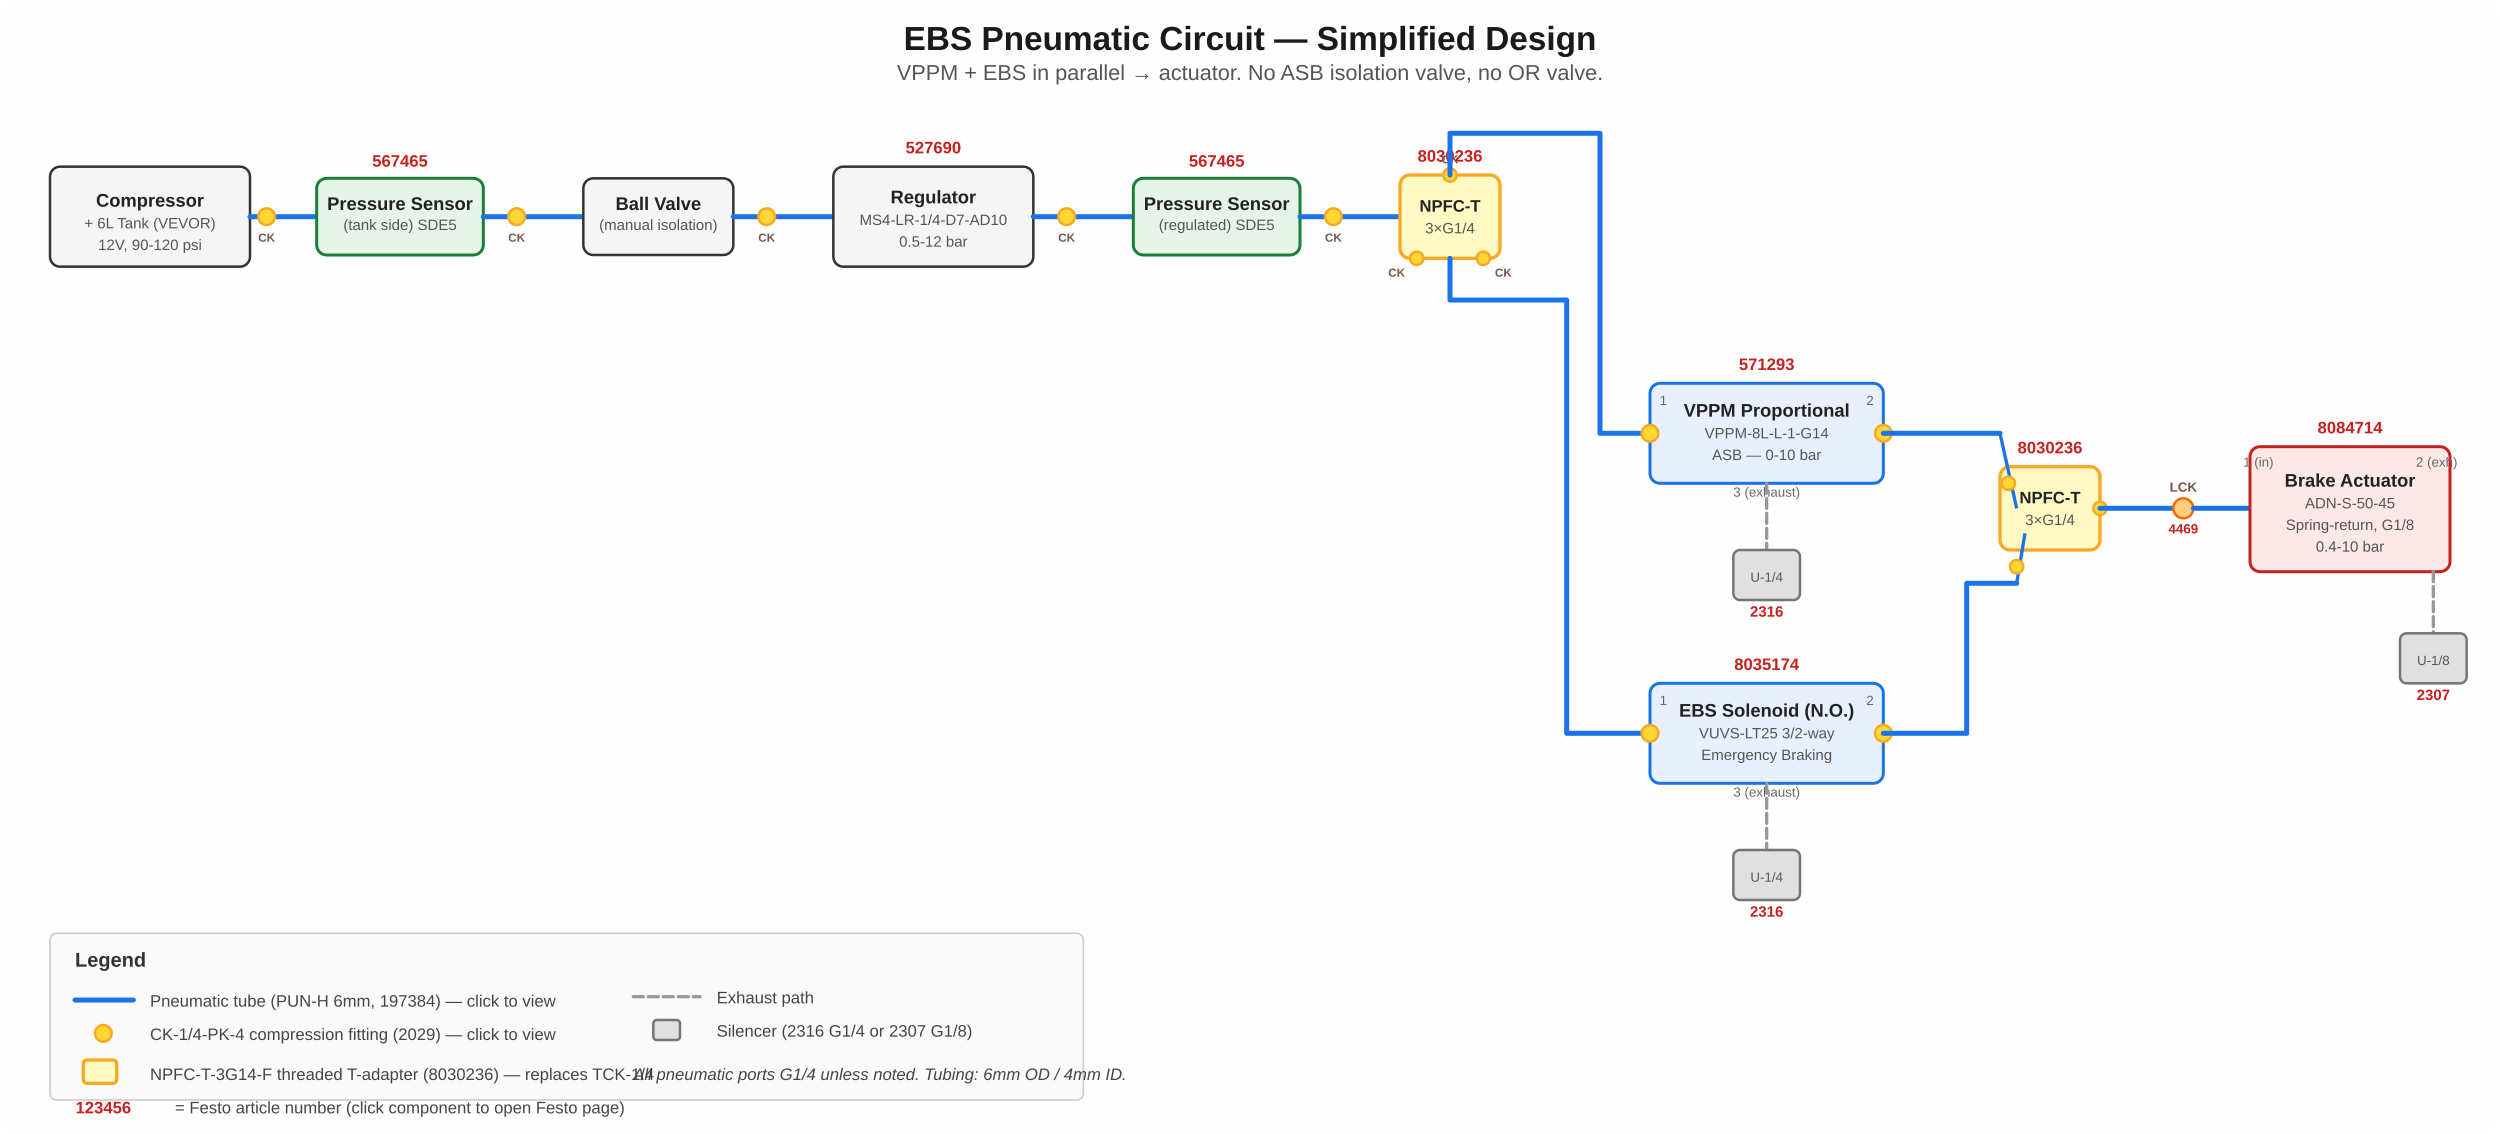
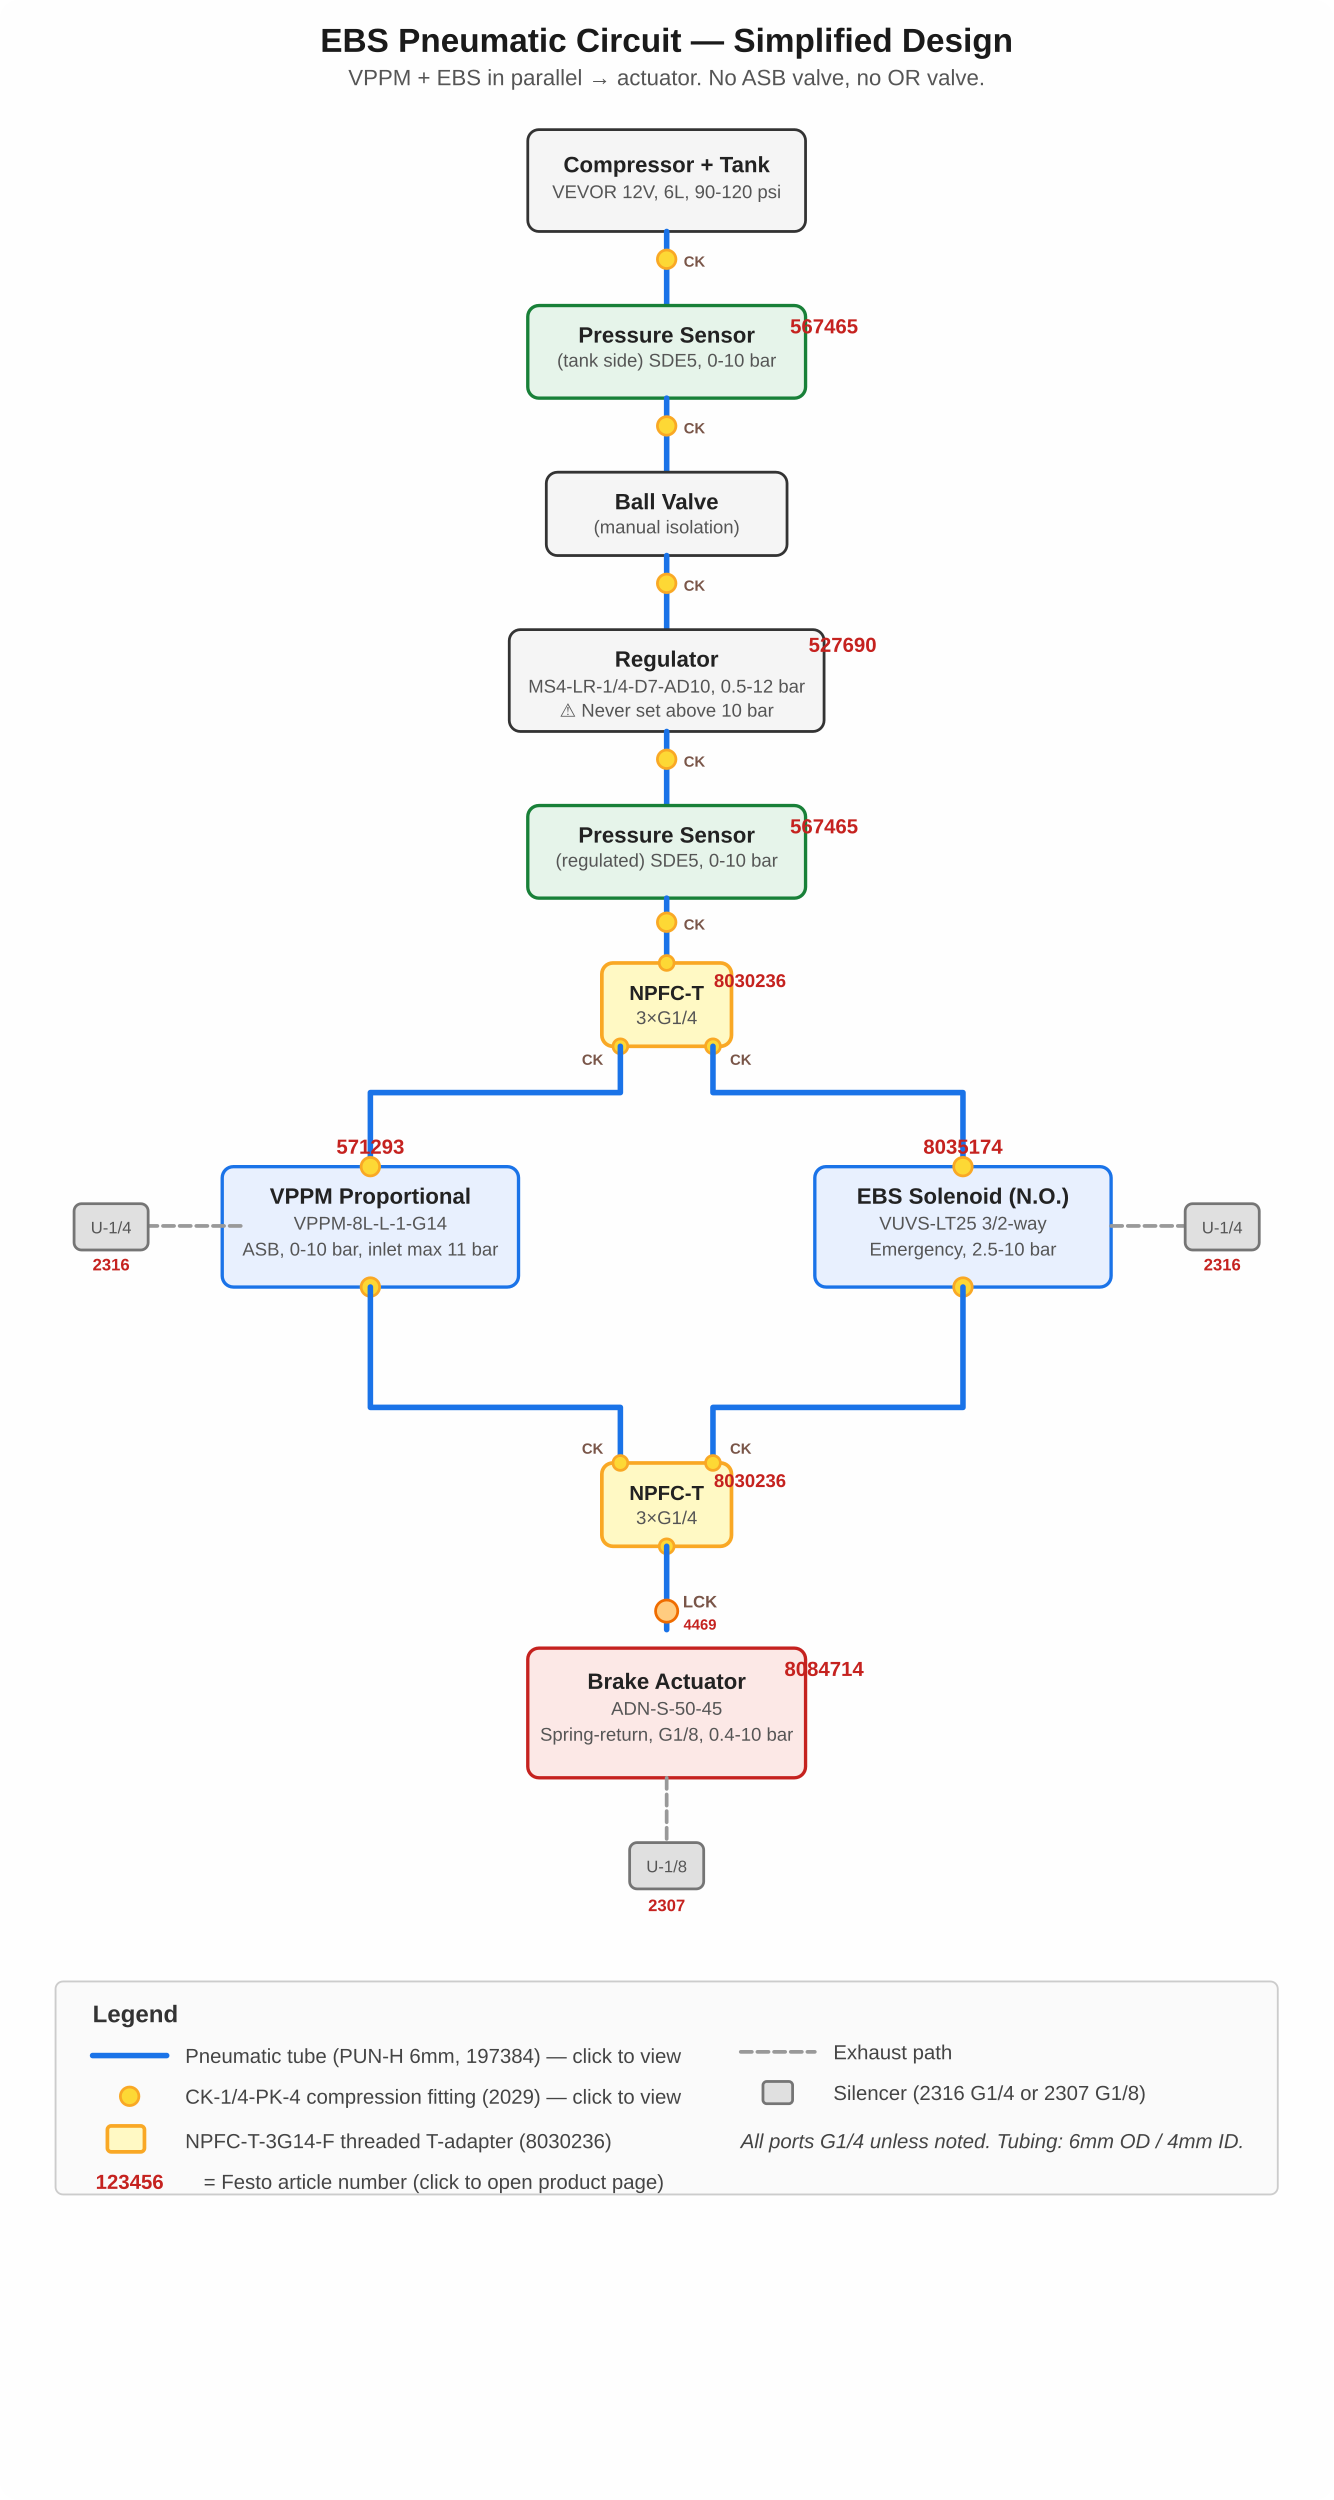
- <svg xmlns="http://www.w3.org/2000/svg" xmlns:xlink="http://www.w3.org/1999/xlink" viewBox="0 0 1500 680" width="1500" height="680">
+ <svg xmlns="http://www.w3.org/2000/svg" xmlns:xlink="http://www.w3.org/1999/xlink" viewBox="0 0 720 1350" width="720" height="1350">
  <style>
    text { font-family: 'Segoe UI', Arial, Helvetica, sans-serif; }
-     .title { font-size: 20px; font-weight: bold; fill: #1a1a1a; }
-     .subtitle { font-size: 13px; fill: #555; }
+     .title { font-size: 18px; font-weight: bold; fill: #1a1a1a; }
+     .subtitle { font-size: 12px; fill: #555; }
    .comp-box { fill: #f5f5f5; stroke: #333; stroke-width: 1.5; rx: 6; }
    .comp-box-valve { fill: #e8f0fe; stroke: #1a73e8; stroke-width: 1.8; rx: 6; }
    .comp-box-actuator { fill: #fce8e6; stroke: #c5221f; stroke-width: 1.8; rx: 6; }
    .comp-box-sensor { fill: #e6f4ea; stroke: #188038; stroke-width: 1.8; rx: 6; }
-     .comp-label { font-size: 11px; font-weight: 600; fill: #222; text-anchor: middle; }
-     .comp-detail { font-size: 9px; fill: #555; text-anchor: middle; }
-     .ref-num { font-size: 10px; font-weight: bold; fill: #c5221f; text-anchor: middle; }
-     .port-label { font-size: 8px; fill: #666; text-anchor: middle; }
+     .comp-label { font-size: 12px; font-weight: 600; fill: #222; text-anchor: middle; }
+     .comp-detail { font-size: 10px; fill: #555; text-anchor: middle; }
+     .ref-num { font-size: 11px; font-weight: bold; fill: #c5221f; text-anchor: middle; }
+     .port-label { font-size: 9px; fill: #666; text-anchor: middle; }
    .tube { fill: none; stroke: #1a73e8; stroke-width: 3; stroke-linecap: round; stroke-linejoin: round; }
    .tube-exhaust { fill: none; stroke: #999; stroke-width: 2; stroke-dasharray: 6,3; stroke-linecap: round; }
    .ck-fitting { fill: #fdd835; stroke: #f9a825; stroke-width: 1.5; }
-     .ck-label { font-size: 7px; fill: #795548; text-anchor: middle; font-weight: 600; }
+     .ck-label { font-size: 8px; fill: #795548; text-anchor: middle; font-weight: 600; }
    .silencer { fill: #e0e0e0; stroke: #757575; stroke-width: 1.5; }
-     .silencer-label { font-size: 9px; fill: #555; text-anchor: middle; }
    .npfc-t { fill: #fff9c4; stroke: #f9a825; stroke-width: 2; }
    .legend-box { fill: #fafafa; stroke: #ccc; stroke-width: 1; rx: 4; }
    a:hover .comp-box, a:hover .comp-box-valve, a:hover .comp-box-actuator, a:hover .comp-box-sensor {
      stroke-width: 3; filter: drop-shadow(0 2px 4px rgba(0,0,0,0.2));
    }
    a:hover .tube { stroke-width: 4; }
    a:hover .ck-fitting { stroke-width: 2.5; filter: drop-shadow(0 1px 3px rgba(0,0,0,0.3)); }
  </style>
-   <rect width="1500" height="680" fill="#fefefe" rx="12" />
-   <text x="750" y="30" text-anchor="middle" class="title">EBS Pneumatic Circuit — Simplified Design</text>
-   <text x="750" y="48" text-anchor="middle" class="subtitle">VPPM + EBS in parallel → actuator. No ASB isolation valve, no OR valve.</text>
+   <rect width="720" height="1350" fill="#fefefe" rx="10" />
+   <text x="360" y="28" text-anchor="middle" class="title">EBS Pneumatic Circuit — Simplified Design</text>
+   <text x="360" y="46" text-anchor="middle" class="subtitle">VPPM + EBS in parallel → actuator. No ASB valve, no OR valve.</text>
  <g>
-     <rect x="30" y="100" width="120" height="60" class="comp-box" />
-     <text x="90" y="124" class="comp-label">Compressor</text>
-     <text x="90" y="137" class="comp-detail">+ 6L Tank (VEVOR)</text>
-     <text x="90" y="150" class="comp-detail">12V, 90-120 psi</text>
+     <rect x="285" y="70" width="150" height="55" class="comp-box" />
+     <text x="360" y="93" class="comp-label">Compressor + Tank</text>
+     <text x="360" y="107" class="comp-detail">VEVOR 12V, 6L, 90-120 psi</text>
  </g>
  <a xlink:href="https://www.festo.com/es/es/a/197384/" target="_blank">
-     <line x1="150" y1="130" x2="190" y2="130" class="tube" />
-   </a>
-   <a xlink:href="https://www.festo.com/es/es/a/2029/" target="_blank">
-     <circle cx="160" cy="130" r="5" class="ck-fitting" />
-     <text x="160" y="145" class="ck-label">CK</text>
+     <line x1="360" y1="125" x2="360" y2="165" class="tube" />
+   </a>
+   <a xlink:href="https://www.festo.com/es/es/a/2029/" target="_blank">
+     <circle cx="360" cy="140" r="5" class="ck-fitting" />
+     <text x="375" y="144" class="ck-label">CK</text>
  </a>
  <a xlink:href="https://www.festo.com/es/es/a/567465/" target="_blank">
-     <rect x="190" y="107" width="100" height="46" class="comp-box-sensor" />
-     <text x="240" y="126" class="comp-label">Pressure Sensor</text>
-     <text x="240" y="138" class="comp-detail">(tank side) SDE5</text>
-     <text x="240" y="100" class="ref-num">567465</text>
-   </a>
-   <a xlink:href="https://www.festo.com/es/es/a/197384/" target="_blank">
-     <line x1="290" y1="130" x2="350" y2="130" class="tube" />
-   </a>
-   <a xlink:href="https://www.festo.com/es/es/a/2029/" target="_blank">
-     <circle cx="310" cy="130" r="5" class="ck-fitting" />
-     <text x="310" y="145" class="ck-label">CK</text>
+     <rect x="285" y="165" width="150" height="50" class="comp-box-sensor" />
+     <text x="360" y="185" class="comp-label">Pressure Sensor</text>
+     <text x="360" y="198" class="comp-detail">(tank side) SDE5, 0-10 bar</text>
+     <text x="445" y="180" class="ref-num">567465</text>
+   </a>
+   <a xlink:href="https://www.festo.com/es/es/a/197384/" target="_blank">
+     <line x1="360" y1="215" x2="360" y2="255" class="tube" />
+   </a>
+   <a xlink:href="https://www.festo.com/es/es/a/2029/" target="_blank">
+     <circle cx="360" cy="230" r="5" class="ck-fitting" />
+     <text x="375" y="234" class="ck-label">CK</text>
  </a>
  <g>
-     <rect x="350" y="107" width="90" height="46" class="comp-box" />
-     <text x="395" y="126" class="comp-label">Ball Valve</text>
-     <text x="395" y="138" class="comp-detail">(manual isolation)</text>
+     <rect x="295" y="255" width="130" height="45" class="comp-box" />
+     <text x="360" y="275" class="comp-label">Ball Valve</text>
+     <text x="360" y="288" class="comp-detail">(manual isolation)</text>
  </g>
  <a xlink:href="https://www.festo.com/es/es/a/197384/" target="_blank">
-     <line x1="440" y1="130" x2="500" y2="130" class="tube" />
-   </a>
-   <a xlink:href="https://www.festo.com/es/es/a/2029/" target="_blank">
-     <circle cx="460" cy="130" r="5" class="ck-fitting" />
-     <text x="460" y="145" class="ck-label">CK</text>
+     <line x1="360" y1="300" x2="360" y2="340" class="tube" />
+   </a>
+   <a xlink:href="https://www.festo.com/es/es/a/2029/" target="_blank">
+     <circle cx="360" cy="315" r="5" class="ck-fitting" />
+     <text x="375" y="319" class="ck-label">CK</text>
  </a>
  <a xlink:href="https://www.festo.com/es/es/a/527690/" target="_blank">
-     <rect x="500" y="100" width="120" height="60" class="comp-box" />
-     <text x="560" y="122" class="comp-label">Regulator</text>
-     <text x="560" y="135" class="comp-detail">MS4-LR-1/4-D7-AD10</text>
-     <text x="560" y="148" class="comp-detail">0.5-12 bar</text>
-     <text x="560" y="92" class="ref-num">527690</text>
-   </a>
-   <a xlink:href="https://www.festo.com/es/es/a/197384/" target="_blank">
-     <line x1="620" y1="130" x2="680" y2="130" class="tube" />
-   </a>
-   <a xlink:href="https://www.festo.com/es/es/a/2029/" target="_blank">
-     <circle cx="640" cy="130" r="5" class="ck-fitting" />
-     <text x="640" y="145" class="ck-label">CK</text>
+     <rect x="275" y="340" width="170" height="55" class="comp-box" />
+     <text x="360" y="360" class="comp-label">Regulator</text>
+     <text x="360" y="374" class="comp-detail">MS4-LR-1/4-D7-AD10, 0.5-12 bar</text>
+     <text x="360" y="387" class="comp-detail">⚠ Never set above 10 bar</text>
+     <text x="455" y="352" class="ref-num">527690</text>
+   </a>
+   <a xlink:href="https://www.festo.com/es/es/a/197384/" target="_blank">
+     <line x1="360" y1="395" x2="360" y2="435" class="tube" />
+   </a>
+   <a xlink:href="https://www.festo.com/es/es/a/2029/" target="_blank">
+     <circle cx="360" cy="410" r="5" class="ck-fitting" />
+     <text x="375" y="414" class="ck-label">CK</text>
  </a>
  <a xlink:href="https://www.festo.com/es/es/a/567465/" target="_blank">
-     <rect x="680" y="107" width="100" height="46" class="comp-box-sensor" />
-     <text x="730" y="126" class="comp-label">Pressure Sensor</text>
-     <text x="730" y="138" class="comp-detail">(regulated) SDE5</text>
-     <text x="730" y="100" class="ref-num">567465</text>
-   </a>
-   <a xlink:href="https://www.festo.com/es/es/a/197384/" target="_blank">
-     <line x1="780" y1="130" x2="840" y2="130" class="tube" />
-   </a>
-   <a xlink:href="https://www.festo.com/es/es/a/2029/" target="_blank">
-     <circle cx="800" cy="130" r="5" class="ck-fitting" />
-     <text x="800" y="145" class="ck-label">CK</text>
+     <rect x="285" y="435" width="150" height="50" class="comp-box-sensor" />
+     <text x="360" y="455" class="comp-label">Pressure Sensor</text>
+     <text x="360" y="468" class="comp-detail">(regulated) SDE5, 0-10 bar</text>
+     <text x="445" y="450" class="ref-num">567465</text>
+   </a>
+   <a xlink:href="https://www.festo.com/es/es/a/197384/" target="_blank">
+     <line x1="360" y1="485" x2="360" y2="520" class="tube" />
+   </a>
+   <a xlink:href="https://www.festo.com/es/es/a/2029/" target="_blank">
+     <circle cx="360" cy="498" r="5" class="ck-fitting" />
+     <text x="375" y="502" class="ck-label">CK</text>
  </a>
  <a xlink:href="https://www.festo.com/es/es/a/8030236/" target="_blank">
-     <rect x="840" y="105" width="60" height="50" class="npfc-t" rx="6" />
-     <text x="870" y="127" class="comp-label" style="font-size:10px">NPFC-T</text>
-     <text x="870" y="140" class="comp-detail">3×G1/4</text>
-     <text x="870" y="97" class="ref-num">8030236</text>
-   </a>
-   <a xlink:href="https://www.festo.com/es/es/a/2029/" target="_blank">
-     <circle cx="850" cy="155" r="4" class="ck-fitting" />
-     <text x="838" y="166" class="ck-label">CK</text>
-   </a>
-   <a xlink:href="https://www.festo.com/es/es/a/2029/" target="_blank">
-     <circle cx="890" cy="155" r="4" class="ck-fitting" />
-     <text x="902" y="166" class="ck-label">CK</text>
-   </a>
-   <a xlink:href="https://www.festo.com/es/es/a/2029/" target="_blank">
-     <circle cx="870" cy="105" r="4" class="ck-fitting" />
-     <text x="870" y="98" class="ck-label">CK</text>
-   </a>
-   <a xlink:href="https://www.festo.com/es/es/a/197384/" target="_blank">
-     <polyline points="870,105 870,80 960,80 960,260 990,260" class="tube" />
+     <rect x="325" y="520" width="70" height="45" class="npfc-t" rx="6" />
+     <text x="360" y="540" class="comp-label" style="font-size:11px">NPFC-T</text>
+     <text x="360" y="553" class="comp-detail">3×G1/4</text>
+     <text x="405" y="533" class="ref-num" style="font-size:10px">8030236</text>
+   </a>
+   <a xlink:href="https://www.festo.com/es/es/a/2029/" target="_blank">
+     <circle cx="335" cy="565" r="4" class="ck-fitting" />
+     <text x="320" y="575" class="ck-label">CK</text>
+   </a>
+   <a xlink:href="https://www.festo.com/es/es/a/2029/" target="_blank">
+     <circle cx="385" cy="565" r="4" class="ck-fitting" />
+     <text x="400" y="575" class="ck-label">CK</text>
+   </a>
+   <a xlink:href="https://www.festo.com/es/es/a/2029/" target="_blank">
+     <circle cx="360" cy="520" r="4" class="ck-fitting" />
+   </a>
+   <a xlink:href="https://www.festo.com/es/es/a/197384/" target="_blank">
+     <polyline points="335,565 335,590 200,590 200,630" class="tube" />
+   </a>
+   <a xlink:href="https://www.festo.com/es/es/a/197384/" target="_blank">
+     <polyline points="385,565 385,590 520,590 520,630" class="tube" />
  </a>
  <a xlink:href="https://www.festo.com/es/es/a/571293/" target="_blank">
-     <rect x="990" y="230" width="140" height="60" class="comp-box-valve" />
-     <text x="1060" y="250" class="comp-label">VPPM Proportional</text>
-     <text x="1060" y="263" class="comp-detail">VPPM-8L-L-1-G14</text>
-     <text x="1060" y="276" class="comp-detail">ASB — 0-10 bar</text>
-     <text x="1060" y="222" class="ref-num">571293</text>
-     <text x="998" y="243" class="port-label">1</text>
-     <text x="1122" y="243" class="port-label">2</text>
-     <text x="1060" y="298" class="port-label">3 (exhaust)</text>
-   </a>
-   <a xlink:href="https://www.festo.com/es/es/a/2029/" target="_blank">
-     <circle cx="990" cy="260" r="5" class="ck-fitting" />
-   </a>
-   <a xlink:href="https://www.festo.com/es/es/a/2029/" target="_blank">
-     <circle cx="1130" cy="260" r="5" class="ck-fitting" />
-   </a>
-   <line x1="1060" y1="290" x2="1060" y2="330" class="tube-exhaust" />
+     <rect x="120" y="630" width="160" height="65" class="comp-box-valve" />
+     <text x="200" y="650" class="comp-label">VPPM Proportional</text>
+     <text x="200" y="664" class="comp-detail">VPPM-8L-L-1-G14</text>
+     <text x="200" y="678" class="comp-detail">ASB, 0-10 bar, inlet max 11 bar</text>
+     <text x="200" y="623" class="ref-num">571293</text>
+   </a>
+   <a xlink:href="https://www.festo.com/es/es/a/2029/" target="_blank">
+     <circle cx="200" cy="630" r="5" class="ck-fitting" />
+   </a>
+   <a xlink:href="https://www.festo.com/es/es/a/2029/" target="_blank">
+     <circle cx="200" cy="695" r="5" class="ck-fitting" />
+   </a>
+   <line x1="130" y1="662" x2="80" y2="662" class="tube-exhaust" />
  <a xlink:href="https://www.festo.com/es/es/a/2316/" target="_blank">
-     <rect x="1040" y="330" width="40" height="30" class="silencer" rx="4" />
-     <text x="1060" y="349" class="silencer-label" style="font-size:8px">U-1/4</text>
-     <text x="1060" y="370" class="ref-num" style="font-size:9px">2316</text>
-   </a>
-   <a xlink:href="https://www.festo.com/es/es/a/197384/" target="_blank">
-     <polyline points="870,155 870,180 940,180 940,440 990,440" class="tube" />
+     <rect x="40" y="650" width="40" height="25" class="silencer" rx="4" />
+     <text x="60" y="666" style="font-size:9px;fill:#555;text-anchor:middle;">U-1/4</text>
+     <text x="60" y="686" class="ref-num" style="font-size:9px">2316</text>
  </a>
  <a xlink:href="https://www.festo.com/es/es/a/8035174/" target="_blank">
-     <rect x="990" y="410" width="140" height="60" class="comp-box-valve" />
-     <text x="1060" y="430" class="comp-label">EBS Solenoid (N.O.)</text>
-     <text x="1060" y="443" class="comp-detail">VUVS-LT25 3/2-way</text>
-     <text x="1060" y="456" class="comp-detail">Emergency Braking</text>
-     <text x="1060" y="402" class="ref-num">8035174</text>
-     <text x="998" y="423" class="port-label">1</text>
-     <text x="1122" y="423" class="port-label">2</text>
-     <text x="1060" y="478" class="port-label">3 (exhaust)</text>
-   </a>
-   <a xlink:href="https://www.festo.com/es/es/a/2029/" target="_blank">
-     <circle cx="990" cy="440" r="5" class="ck-fitting" />
-   </a>
-   <a xlink:href="https://www.festo.com/es/es/a/2029/" target="_blank">
-     <circle cx="1130" cy="440" r="5" class="ck-fitting" />
-   </a>
-   <line x1="1060" y1="470" x2="1060" y2="510" class="tube-exhaust" />
+     <rect x="440" y="630" width="160" height="65" class="comp-box-valve" />
+     <text x="520" y="650" class="comp-label">EBS Solenoid (N.O.)</text>
+     <text x="520" y="664" class="comp-detail">VUVS-LT25 3/2-way</text>
+     <text x="520" y="678" class="comp-detail">Emergency, 2.5-10 bar</text>
+     <text x="520" y="623" class="ref-num">8035174</text>
+   </a>
+   <a xlink:href="https://www.festo.com/es/es/a/2029/" target="_blank">
+     <circle cx="520" cy="630" r="5" class="ck-fitting" />
+   </a>
+   <a xlink:href="https://www.festo.com/es/es/a/2029/" target="_blank">
+     <circle cx="520" cy="695" r="5" class="ck-fitting" />
+   </a>
+   <line x1="600" y1="662" x2="650" y2="662" class="tube-exhaust" />
  <a xlink:href="https://www.festo.com/es/es/a/2316/" target="_blank">
-     <rect x="1040" y="510" width="40" height="30" class="silencer" rx="4" />
-     <text x="1060" y="529" class="silencer-label" style="font-size:8px">U-1/4</text>
-     <text x="1060" y="550" class="ref-num" style="font-size:9px">2316</text>
-   </a>
-   <a xlink:href="https://www.festo.com/es/es/a/197384/" target="_blank">
-     <line x1="1130" y1="260" x2="1200" y2="260" class="tube" />
-   </a>
-   <a xlink:href="https://www.festo.com/es/es/a/197384/" target="_blank">
-     <polyline points="1130,440 1180,440 1180,350 1210,350" class="tube" />
+     <rect x="640" y="650" width="40" height="25" class="silencer" rx="4" />
+     <text x="660" y="666" style="font-size:9px;fill:#555;text-anchor:middle;">U-1/4</text>
+     <text x="660" y="686" class="ref-num" style="font-size:9px">2316</text>
+   </a>
+   <a xlink:href="https://www.festo.com/es/es/a/197384/" target="_blank">
+     <polyline points="200,695 200,760 335,760 335,790" class="tube" />
+   </a>
+   <a xlink:href="https://www.festo.com/es/es/a/197384/" target="_blank">
+     <polyline points="520,695 520,760 385,760 385,790" class="tube" />
  </a>
  <a xlink:href="https://www.festo.com/es/es/a/8030236/" target="_blank">
-     <rect x="1200" y="280" width="60" height="50" class="npfc-t" rx="6" />
-     <text x="1230" y="302" class="comp-label" style="font-size:10px">NPFC-T</text>
-     <text x="1230" y="315" class="comp-detail">3×G1/4</text>
-     <text x="1230" y="272" class="ref-num">8030236</text>
-   </a>
-   <line x1="1200" y1="260" x2="1210" y2="305" stroke="#1a73e8" stroke-width="2" />
-   <line x1="1210" y1="350" x2="1215" y2="320" stroke="#1a73e8" stroke-width="2" />
-   <a xlink:href="https://www.festo.com/es/es/a/2029/" target="_blank">
-     <circle cx="1205" cy="290" r="4" class="ck-fitting" />
-   </a>
-   <a xlink:href="https://www.festo.com/es/es/a/2029/" target="_blank">
-     <circle cx="1210" cy="340" r="4" class="ck-fitting" />
-   </a>
-   <a xlink:href="https://www.festo.com/es/es/a/2029/" target="_blank">
-     <circle cx="1260" cy="305" r="4" class="ck-fitting" />
-   </a>
-   <a xlink:href="https://www.festo.com/es/es/a/197384/" target="_blank">
-     <line x1="1260" y1="305" x2="1310" y2="305" class="tube" />
+     <rect x="325" y="790" width="70" height="45" class="npfc-t" rx="6" />
+     <text x="360" y="810" class="comp-label" style="font-size:11px">NPFC-T</text>
+     <text x="360" y="823" class="comp-detail">3×G1/4</text>
+     <text x="405" y="803" class="ref-num" style="font-size:10px">8030236</text>
+   </a>
+   <a xlink:href="https://www.festo.com/es/es/a/2029/" target="_blank">
+     <circle cx="335" cy="790" r="4" class="ck-fitting" />
+     <text x="320" y="785" class="ck-label">CK</text>
+   </a>
+   <a xlink:href="https://www.festo.com/es/es/a/2029/" target="_blank">
+     <circle cx="385" cy="790" r="4" class="ck-fitting" />
+     <text x="400" y="785" class="ck-label">CK</text>
+   </a>
+   <a xlink:href="https://www.festo.com/es/es/a/2029/" target="_blank">
+     <circle cx="360" cy="835" r="4" class="ck-fitting" />
+   </a>
+   <a xlink:href="https://www.festo.com/es/es/a/197384/" target="_blank">
+     <line x1="360" y1="835" x2="360" y2="880" class="tube" />
  </a>
  <a xlink:href="https://www.festo.com/es/es/a/4469/" target="_blank">
-     <circle cx="1310" cy="305" r="6" class="ck-fitting" style="fill:#ffcc80;stroke:#ef6c00;" />
-     <text x="1310" y="295" class="ck-label" style="font-size:8px">LCK</text>
-     <text x="1310" y="320" class="ref-num" style="font-size:8px">4469</text>
-   </a>
-   <a xlink:href="https://www.festo.com/es/es/a/197384/" target="_blank">
-     <line x1="1316" y1="305" x2="1350" y2="305" class="tube" />
+     <circle cx="360" cy="870" r="6" style="fill:#ffcc80;stroke:#ef6c00;stroke-width:1.5;" />
+     <text x="378" y="868" class="ck-label" style="font-size:9px">LCK</text>
+     <text x="378" y="880" class="ref-num" style="font-size:8px">4469</text>
  </a>
  <a xlink:href="https://www.festo.com/gb/en/a/8084714/" target="_blank">
-     <rect x="1350" y="268" width="120" height="75" class="comp-box-actuator" />
-     <text x="1410" y="292" class="comp-label">Brake Actuator</text>
-     <text x="1410" y="305" class="comp-detail">ADN-S-50-45</text>
-     <text x="1410" y="318" class="comp-detail">Spring-return, G1/8</text>
-     <text x="1410" y="331" class="comp-detail">0.4-10 bar</text>
-     <text x="1410" y="260" class="ref-num">8084714</text>
-     <text x="1355" y="280" class="port-label">1 (in)</text>
-     <text x="1462" y="280" class="port-label">2 (exh)</text>
-   </a>
-   <line x1="1460" y1="343" x2="1460" y2="380" class="tube-exhaust" />
+     <rect x="285" y="890" width="150" height="70" class="comp-box-actuator" />
+     <text x="360" y="912" class="comp-label">Brake Actuator</text>
+     <text x="360" y="926" class="comp-detail">ADN-S-50-45</text>
+     <text x="360" y="940" class="comp-detail">Spring-return, G1/8, 0.4-10 bar</text>
+     <text x="445" y="905" class="ref-num">8084714</text>
+   </a>
+   <line x1="360" y1="960" x2="360" y2="995" class="tube-exhaust" />
  <a xlink:href="https://www.festo.com/es/es/a/2307/" target="_blank">
-     <rect x="1440" y="380" width="40" height="30" class="silencer" rx="4" />
-     <text x="1460" y="399" class="silencer-label" style="font-size:8px">U-1/8</text>
-     <text x="1460" y="420" class="ref-num" style="font-size:9px">2307</text>
-   </a>
-   <rect x="30" y="560" width="620" height="100" class="legend-box" />
-   <text x="45" y="580" style="font-size:12px;font-weight:bold;fill:#333;">Legend</text>
-   <line x1="45" y1="600" x2="80" y2="600" class="tube" />
-   <text x="90" y="604" style="font-size:10px;fill:#444;">Pneumatic tube (PUN-H 6mm, 197384) — click to view</text>
-   <circle cx="62" cy="620" r="5" class="ck-fitting" />
-   <text x="90" y="624" style="font-size:10px;fill:#444;">CK-1/4-PK-4 compression fitting (2029) — click to view</text>
-   <rect x="50" y="636" width="20" height="14" class="npfc-t" rx="2" />
-   <text x="90" y="648" style="font-size:10px;fill:#444;">NPFC-T-3G14-F threaded T-adapter (8030236) — replaces TCK-1/4</text>
-   <text x="62" y="668" class="ref-num" style="font-size:10px;">123456</text>
-   <text x="105" y="668" style="font-size:10px;fill:#444;">= Festo article number (click component to open Festo page)</text>
-   <line x1="380" y1="598" x2="420" y2="598" class="tube-exhaust" />
-   <text x="430" y="602" style="font-size:10px;fill:#444;">Exhaust path</text>
-   <rect x="392" y="612" width="16" height="12" class="silencer" rx="2" />
-   <text x="430" y="622" style="font-size:10px;fill:#444;">Silencer (2316 G1/4 or 2307 G1/8)</text>
-   <text x="380" y="648" style="font-size:10px;fill:#444;font-style:italic;">All pneumatic ports G1/4 unless noted. Tubing: 6mm OD / 4mm ID.</text>
+     <rect x="340" y="995" width="40" height="25" class="silencer" rx="4" />
+     <text x="360" y="1011" style="font-size:9px;fill:#555;text-anchor:middle;">U-1/8</text>
+     <text x="360" y="1032" class="ref-num" style="font-size:9px">2307</text>
+   </a>
+   <rect x="30" y="1070" width="660" height="115" class="legend-box" />
+   <text x="50" y="1092" style="font-size:13px;font-weight:bold;fill:#333;">Legend</text>
+   <line x1="50" y1="1110" x2="90" y2="1110" class="tube" />
+   <text x="100" y="1114" style="font-size:11px;fill:#444;">Pneumatic tube (PUN-H 6mm, 197384) — click to view</text>
+   <circle cx="70" cy="1132" r="5" class="ck-fitting" />
+   <text x="100" y="1136" style="font-size:11px;fill:#444;">CK-1/4-PK-4 compression fitting (2029) — click to view</text>
+   <rect x="58" y="1148" width="20" height="14" class="npfc-t" rx="2" />
+   <text x="100" y="1160" style="font-size:11px;fill:#444;">NPFC-T-3G14-F threaded T-adapter (8030236)</text>
+   <text x="70" y="1182" class="ref-num" style="font-size:11px;">123456</text>
+   <text x="110" y="1182" style="font-size:11px;fill:#444;">= Festo article number (click to open product page)</text>
+   <line x1="400" y1="1108" x2="440" y2="1108" class="tube-exhaust" />
+   <text x="450" y="1112" style="font-size:11px;fill:#444;">Exhaust path</text>
+   <rect x="412" y="1124" width="16" height="12" class="silencer" rx="2" />
+   <text x="450" y="1134" style="font-size:11px;fill:#444;">Silencer (2316 G1/4 or 2307 G1/8)</text>
+   <text x="400" y="1160" style="font-size:11px;fill:#444;font-style:italic;">All ports G1/4 unless noted. Tubing: 6mm OD / 4mm ID.</text>
</svg>
